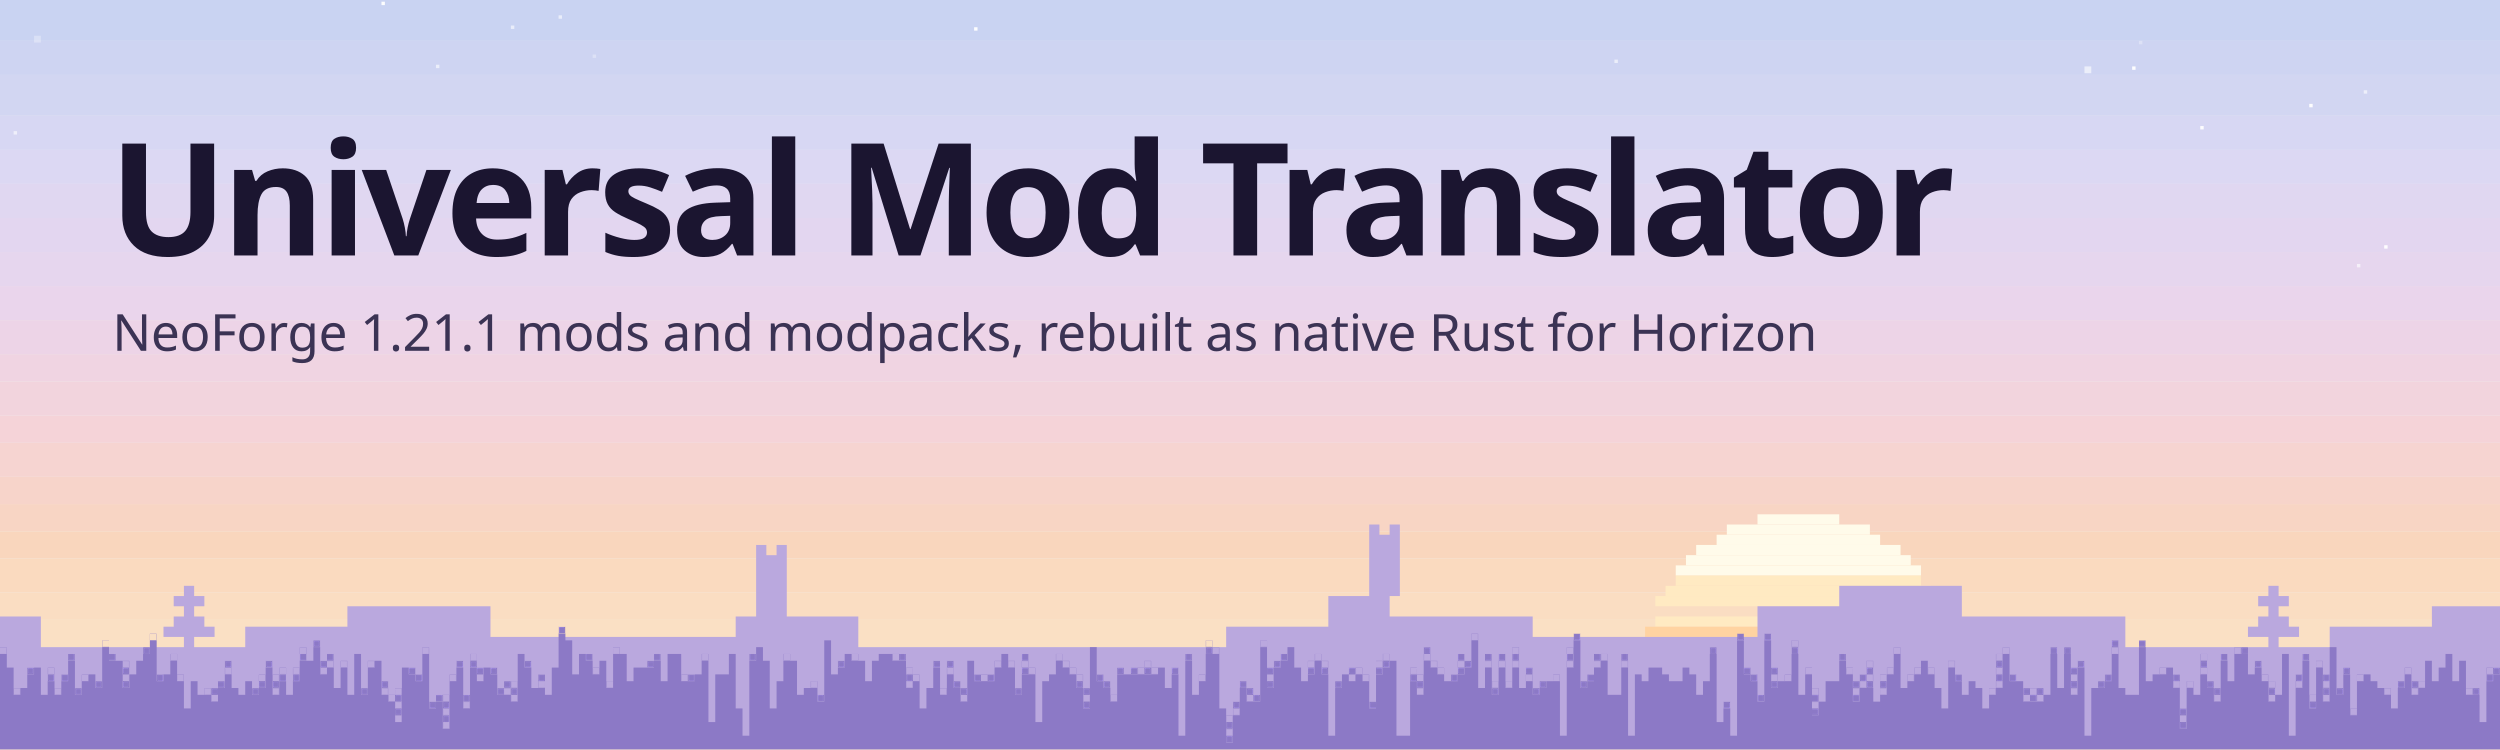
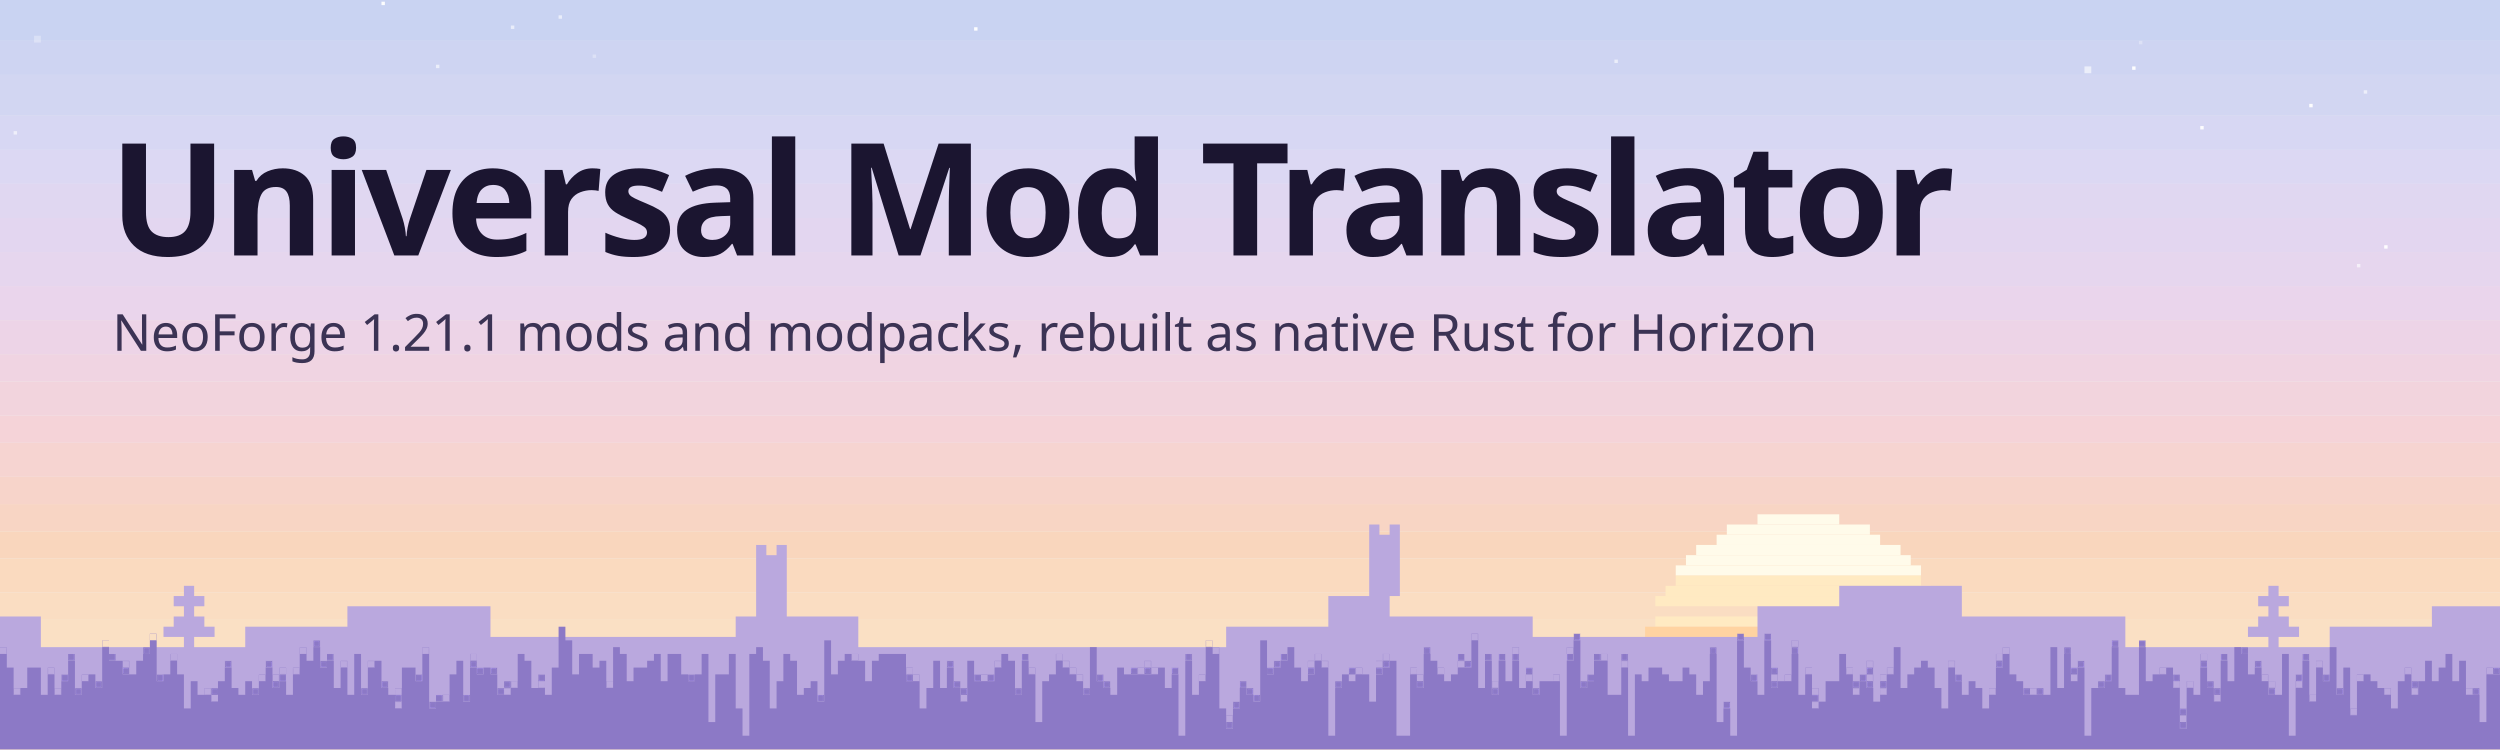
<svg xmlns="http://www.w3.org/2000/svg" viewBox="0 0 1468 440" width="1468" height="440" role="img" aria-labelledby="t d">
  <defs>
    <pattern id="scaffold" width="8" height="8" patternUnits="userSpaceOnUse">
      <rect width="4" height="4" fill="#8c79c6" />
      <rect x="4" y="4" width="4" height="4" fill="#8c79c6" />
    </pattern>
  </defs>
  <rect x="0" y="0" width="1468" height="24" fill="#c9d3f2" />
  <rect x="0" y="24" width="1468" height="20" fill="#ced4f2" />
  <rect x="0" y="44" width="1468" height="24" fill="#d2d6f2" />
  <rect x="0" y="68" width="1468" height="20" fill="#d7d7f3" />
  <rect x="0" y="88" width="1468" height="20" fill="#dcd8f3" />
  <rect x="0" y="108" width="1468" height="20" fill="#e0d7f1" />
  <rect x="0" y="128" width="1468" height="20" fill="#e3d6f0" />
  <rect x="0" y="148" width="1468" height="20" fill="#e6d6ee" />
  <rect x="0" y="168" width="1468" height="20" fill="#ead5ec" />
  <rect x="0" y="188" width="1468" height="20" fill="#edd4e7" />
  <rect x="0" y="208" width="1468" height="16" fill="#f0d4e2" />
  <rect x="0" y="224" width="1468" height="20" fill="#f2d4dd" />
  <rect x="0" y="244" width="1468" height="16" fill="#f5d3d8" />
  <rect x="0" y="260" width="1468" height="20" fill="#f6d4d1" />
  <rect x="0" y="280" width="1468" height="16" fill="#f7d4ca" />
  <rect x="0" y="296" width="1468" height="16" fill="#f8d5c4" />
  <rect x="0" y="312" width="1468" height="16" fill="#f9d6bd" />
  <rect x="0" y="328" width="1468" height="20" fill="#fadabf" />
  <rect x="0" y="348" width="1468" height="16" fill="#faddc2" />
  <rect x="0" y="364" width="1468" height="16" fill="#fae0c4" />
  <rect x="0" y="380" width="1468" height="68" fill="#fbe4c6" />
  <rect x="8" y="77" width="2" height="2" fill="#ffffff" opacity="0.6" />
  <rect x="1252" y="39" width="2" height="2" fill="#ffffff" opacity="0.95" />
  <rect x="224" y="1" width="2" height="2" fill="#ffffff" opacity="0.95" />
  <rect x="256" y="38" width="2" height="2" fill="#ffffff" opacity="0.6" />
  <rect x="1224" y="39" width="4" height="4" fill="#ffffff" opacity="0.6" />
  <rect x="300" y="15" width="2" height="2" fill="#ffffff" opacity="0.6" />
  <rect x="572" y="16" width="2" height="2" fill="#ffffff" opacity="0.95" />
  <rect x="1356" y="61" width="2" height="2" fill="#ffffff" opacity="0.95" />
  <rect x="1384" y="155" width="2" height="2" fill="#ffffff" opacity="0.6" />
  <rect x="1256" y="24" width="2" height="2" fill="#ffffff" opacity="0.3" />
  <rect x="1400" y="144" width="2" height="2" fill="#ffffff" opacity="0.95" />
  <rect x="328" y="9" width="2" height="2" fill="#ffffff" opacity="0.6" />
  <rect x="348" y="32" width="2" height="2" fill="#ffffff" opacity="0.3" />
  <rect x="1292" y="74" width="2" height="2" fill="#ffffff" opacity="0.95" />
  <rect x="20" y="21" width="4" height="4" fill="#ffffff" opacity="0.3" />
  <rect x="1388" y="53" width="2" height="2" fill="#ffffff" opacity="0.6" />
  <rect x="948" y="35" width="2" height="2" fill="#ffffff" opacity="0.6" />
  <rect x="1032" y="302" width="48" height="6" fill="#fffbea" />
  <rect x="1014" y="308" width="84" height="6" fill="#fffbea" />
  <rect x="1008" y="314" width="96" height="6" fill="#fffbea" />
  <rect x="996" y="320" width="120" height="6" fill="#fffbea" />
  <rect x="990" y="326" width="132" height="6" fill="#fffbea" />
  <rect x="984" y="332" width="144" height="6" fill="#fffbea" />
  <rect x="984" y="338" width="144" height="6" fill="#ffeac2" />
  <rect x="978" y="344" width="156" height="6" fill="#ffeac2" />
  <rect x="972" y="350" width="168" height="6" fill="#ffeac2" />
  <rect x="972" y="362" width="168" height="6" fill="#ffeac2" />
  <rect x="966" y="368" width="180" height="6" fill="#ffd3a1" />
  <rect x="966" y="380" width="180" height="6" fill="#ffd3a1" />
  <rect x="966" y="386" width="180" height="6" fill="#ffd3a1" />
  <path fill="#baa8de" d="M-612 380h108V440h-108ZM-504 368h60V440h-60ZM-444 350h36V440h-36ZM-408 362h84V440h-84ZM-324 374h132V440h-132ZM-192 356h48V440h-48ZM-144 344h72V440h-72ZM-72 362h96V440h-96ZM24 380h120V440h-120ZM144 368h60V440h-60ZM204 356h84V440h-84ZM288 374h144V440h-144ZM432 362h72V440h-72ZM504 380h108V440h-108ZM-420 308h6v6h-6ZM-408 308h6v6h-6ZM-420 314h6v6h-6ZM-414 314h6v6h-6ZM-408 314h6v6h-6ZM-420 320h6v6h-6ZM-414 320h6v6h-6ZM-408 320h6v6h-6ZM-420 326h6v6h-6ZM-414 326h6v6h-6ZM-408 326h6v6h-6ZM-420 332h6v6h-6ZM-414 332h6v6h-6ZM-408 332h6v6h-6ZM-420 338h6v6h-6ZM-414 338h6v6h-6ZM-408 338h6v6h-6ZM-420 344h6v6h-6ZM-414 344h6v6h-6ZM-408 344h6v6h-6ZM108 344h6v6h-6ZM102 350h6v6h-6ZM108 350h6v6h-6ZM114 350h6v6h-6ZM108 356h6v6h-6ZM102 362h6v6h-6ZM108 362h6v6h-6ZM114 362h6v6h-6ZM96 368h6v6h-6ZM102 368h6v6h-6ZM108 368h6v6h-6ZM114 368h6v6h-6ZM120 368h6v6h-6ZM108 374h6v6h-6ZM444 320h6v6h-6ZM456 320h6v6h-6ZM444 326h6v6h-6ZM450 326h6v6h-6ZM456 326h6v6h-6ZM444 332h6v6h-6ZM450 332h6v6h-6ZM456 332h6v6h-6ZM444 338h6v6h-6ZM450 338h6v6h-6ZM456 338h6v6h-6ZM444 344h6v6h-6ZM450 344h6v6h-6ZM456 344h6v6h-6ZM444 350h6v6h-6ZM450 350h6v6h-6ZM456 350h6v6h-6ZM444 356h6v6h-6ZM450 356h6v6h-6ZM456 356h6v6h-6ZM612 380h108V440h-108ZM720 368h60V440h-60ZM780 350h36V440h-36ZM816 362h84V440h-84ZM900 374h132V440h-132ZM1032 356h48V440h-48ZM1080 344h72V440h-72ZM1152 362h96V440h-96ZM1248 380h120V440h-120ZM1368 368h60V440h-60ZM1428 356h84V440h-84ZM1512 374h144V440h-144ZM1656 362h72V440h-72ZM1728 380h108V440h-108ZM804 308h6v6h-6ZM816 308h6v6h-6ZM804 314h6v6h-6ZM810 314h6v6h-6ZM816 314h6v6h-6ZM804 320h6v6h-6ZM810 320h6v6h-6ZM816 320h6v6h-6ZM804 326h6v6h-6ZM810 326h6v6h-6ZM816 326h6v6h-6ZM804 332h6v6h-6ZM810 332h6v6h-6ZM816 332h6v6h-6ZM804 338h6v6h-6ZM810 338h6v6h-6ZM816 338h6v6h-6ZM804 344h6v6h-6ZM810 344h6v6h-6ZM816 344h6v6h-6ZM1332 344h6v6h-6ZM1326 350h6v6h-6ZM1332 350h6v6h-6ZM1338 350h6v6h-6ZM1332 356h6v6h-6ZM1326 362h6v6h-6ZM1332 362h6v6h-6ZM1338 362h6v6h-6ZM1320 368h6v6h-6ZM1326 368h6v6h-6ZM1332 368h6v6h-6ZM1338 368h6v6h-6ZM1344 368h6v6h-6ZM1332 374h6v6h-6ZM1668 320h6v6h-6ZM1680 320h6v6h-6ZM1668 326h6v6h-6ZM1674 326h6v6h-6ZM1680 326h6v6h-6ZM1668 332h6v6h-6ZM1674 332h6v6h-6ZM1680 332h6v6h-6ZM1668 338h6v6h-6ZM1674 338h6v6h-6ZM1680 338h6v6h-6ZM1668 344h6v6h-6ZM1674 344h6v6h-6ZM1680 344h6v6h-6ZM1668 350h6v6h-6ZM1674 350h6v6h-6ZM1680 350h6v6h-6ZM1668 356h6v6h-6ZM1674 356h6v6h-6ZM1680 356h6v6h-6Z" />
-   <path fill="url(#scaffold)" d="M0 380h4v4h-4ZM8 404h4v4h-4ZM16 392h4v4h-4ZM28 392h4v8h-4ZM32 404h4v4h-4ZM36 396h4v4h-4ZM40 384h4v4h-4ZM44 404h4v4h-4ZM48 396h4v4h-4ZM56 400h4v4h-4ZM60 376h4v4h-4ZM64 384h4v4h-4ZM72 388h4v16h-4ZM84 380h4v4h-4ZM88 372h4v4h-4ZM92 396h4v4h-4ZM100 384h4v4h-4ZM104 396h4v4h-4ZM120 404h4v4h-4ZM124 404h4v8h-4ZM128 400h4v4h-4ZM132 388h4v8h-4ZM148 404h4v4h-4ZM152 396h4v8h-4ZM156 388h4v4h-4ZM160 396h4v12h-4ZM164 392h4v8h-4ZM172 392h4v8h-4ZM176 380h4v8h-4ZM184 376h4v4h-4ZM188 388h4v8h-4ZM192 384h4v8h-4ZM200 388h4v4h-4ZM212 404h4v4h-4ZM216 388h4v4h-4ZM224 400h4v8h-4ZM228 408h4v4h-4ZM232 404h4v20h-4ZM240 392h4v4h-4ZM244 396h4v4h-4ZM248 380h4v4h-4ZM252 412h4v4h-4ZM256 408h4v4h-4ZM260 408h4v20h-4ZM264 396h4v4h-4ZM268 388h4v4h-4ZM272 408h4v8h-4ZM276 384h4v8h-4ZM280 392h4v8h-4ZM288 392h4v4h-4ZM292 404h4v4h-4ZM296 400h4v8h-4ZM300 400h4v12h-4ZM308 388h4v4h-4ZM316 396h4v8h-4ZM328 368h4v4h-4ZM344 384h4v4h-4ZM348 392h4v4h-4ZM356 400h4v4h-4ZM360 380h4v4h-4ZM380 388h4v4h-4ZM384 384h4v4h-4ZM400 396h4v4h-4ZM404 396h4v4h-4ZM412 384h4v4h-4ZM440 384h4v4h-4ZM460 384h4v4h-4ZM476 400h4v4h-4ZM480 408h4v4h-4ZM492 388h4v4h-4ZM500 384h4v4h-4ZM524 384h4v4h-4ZM528 384h4v4h-4ZM532 392h4v12h-4ZM536 396h4v4h-4ZM548 388h4v4h-4ZM552 404h4v4h-4ZM556 388h4v8h-4ZM560 400h4v4h-4ZM564 404h4v8h-4ZM572 396h4v4h-4ZM576 396h4v4h-4ZM580 396h4v4h-4ZM584 388h4v4h-4ZM592 388h4v4h-4ZM596 404h4v4h-4ZM600 384h4v12h-4ZM604 392h4v4h-4ZM620 384h4v4h-4ZM624 388h4v4h-4ZM628 392h4v4h-4ZM632 396h4v8h-4ZM636 404h4v12h-4ZM644 396h4v4h-4ZM648 400h4v4h-4ZM652 408h4v4h-4ZM656 392h4v4h-4ZM664 392h4v4h-4ZM668 392h4v4h-4ZM672 388h4v8h-4ZM676 392h4v4h-4ZM688 392h4v4h-4ZM696 384h4v4h-4ZM704 396h4v4h-4ZM708 376h4v8h-4ZM712 380h4v4h-4ZM720 420h4v16h-4ZM724 412h4v8h-4ZM728 400h4v4h-4ZM732 404h4v8h-4ZM736 408h4v4h-4ZM740 376h4v4h-4ZM744 392h4v12h-4ZM748 388h4v4h-4ZM752 384h4v4h-4ZM768 388h4v8h-4ZM772 384h4v4h-4ZM776 388h4v8h-4ZM784 400h4v4h-4ZM792 392h4v8h-4ZM796 392h4v4h-4ZM800 396h4v4h-4ZM804 412h4v4h-4ZM808 388h4v8h-4ZM812 384h4v8h-4ZM828 392h4v8h-4ZM832 396h4v12h-4ZM836 380h4v8h-4ZM840 388h4v4h-4ZM844 392h4v4h-4ZM852 396h4v4h-4ZM856 384h4v12h-4ZM860 388h4v4h-4ZM864 372h4v4h-4ZM872 384h4v8h-4ZM876 400h4v8h-4ZM880 384h4v8h-4ZM884 400h4v4h-4ZM888 380h4v12h-4ZM896 392h4v8h-4ZM900 404h4v4h-4ZM904 400h4v4h-4ZM912 396h4v4h-4ZM920 380h4v12h-4ZM924 372h4v4h-4ZM928 400h4v4h-4ZM932 396h4v4h-4ZM936 384h4v8h-4ZM940 384h4v4h-4ZM952 384h4v8h-4ZM1004 380h4v4h-4ZM1012 412h4v4h-4ZM1020 372h4v4h-4ZM1024 392h4v4h-4ZM1028 396h4v4h-4ZM1032 408h4v4h-4ZM1036 372h4v4h-4ZM1040 392h4v12h-4ZM1048 396h4v4h-4ZM1052 376h4v8h-4ZM1060 392h4v4h-4ZM1064 404h4v16h-4ZM1080 384h4v4h-4ZM1084 392h4v4h-4ZM1088 400h4v12h-4ZM1092 396h4v8h-4ZM1096 388h4v16h-4ZM1104 396h4v12h-4ZM1108 392h4v4h-4ZM1112 380h4v4h-4ZM1120 396h4v4h-4ZM1124 392h4v4h-4ZM1132 392h4v4h-4ZM1144 388h4v4h-4ZM1148 396h4v4h-4ZM1168 404h4v4h-4ZM1172 384h4v20h-4ZM1176 380h4v4h-4ZM1180 396h4v4h-4ZM1188 404h4v8h-4ZM1192 404h4v8h-4ZM1196 404h4v8h-4ZM1204 380h4v4h-4ZM1212 380h4v4h-4ZM1216 392h4v16h-4ZM1220 388h4v4h-4ZM1232 400h4v4h-4ZM1236 396h4v4h-4ZM1240 376h4v8h-4ZM1256 376h4v4h-4ZM1268 392h4v4h-4ZM1276 396h4v8h-4ZM1280 416h4v12h-4ZM1284 400h4v4h-4ZM1292 384h4v12h-4ZM1296 400h4v4h-4ZM1300 404h4v8h-4ZM1304 384h4v4h-4ZM1312 380h4v4h-4ZM1316 380h4v4h-4ZM1324 388h4v4h-4ZM1328 396h4v4h-4ZM1332 400h4v12h-4ZM1348 396h4v8h-4ZM1352 384h4v4h-4ZM1356 408h4v8h-4ZM1360 388h4v4h-4ZM1364 396h4v16h-4ZM1372 404h4v4h-4ZM1376 392h4v4h-4ZM1380 416h4v4h-4ZM1384 396h4v4h-4ZM1400 404h4v4h-4ZM1408 400h4v4h-4ZM1412 392h4v4h-4ZM1416 400h4v8h-4ZM1420 400h4v4h-4ZM1448 404h4v4h-4ZM1452 404h4v4h-4ZM1460 392h4v8h-4ZM1464 392h4v4h-4Z" />
-   <path fill="#8c79c6" d="M0 384h4V440h-4ZM4 392h4V440h-4ZM8 408h4V440h-4ZM12 404h4V440h-4ZM16 396h4V440h-4ZM20 392h4V440h-4ZM24 408h4V440h-4ZM28 400h4V440h-4ZM32 408h4V440h-4ZM36 400h4V440h-4ZM40 388h4V440h-4ZM44 408h4V440h-4ZM48 400h4V440h-4ZM52 396h4V440h-4ZM56 404h4V440h-4ZM60 380h4V440h-4ZM64 388h4V440h-4ZM68 388h4V440h-4ZM72 404h4V440h-4ZM76 396h4V440h-4ZM80 388h4V440h-4ZM84 384h4V440h-4ZM88 376h4V440h-4ZM92 400h4V440h-4ZM96 396h4V440h-4ZM100 388h4V440h-4ZM104 400h4V440h-4ZM108 416h4V440h-4ZM112 400h4V440h-4ZM116 408h4V440h-4ZM120 408h4V440h-4ZM124 412h4V440h-4ZM128 404h4V440h-4ZM132 396h4V440h-4ZM136 404h4V440h-4ZM140 408h4V440h-4ZM144 400h4V440h-4ZM148 408h4V440h-4ZM152 404h4V440h-4ZM156 392h4V440h-4ZM160 408h4V440h-4ZM164 400h4V440h-4ZM168 408h4V440h-4ZM172 400h4V440h-4ZM176 388h4V440h-4ZM180 388h4V440h-4ZM184 380h4V440h-4ZM188 396h4V440h-4ZM192 392h4V440h-4ZM196 404h4V440h-4ZM200 392h4V440h-4ZM204 408h4V440h-4ZM208 384h4V440h-4ZM212 408h4V440h-4ZM216 392h4V440h-4ZM220 388h4V440h-4ZM224 408h4V440h-4ZM228 412h4V440h-4ZM232 424h4V440h-4ZM236 392h4V440h-4ZM240 396h4V440h-4ZM244 400h4V440h-4ZM248 384h4V440h-4ZM252 416h4V440h-4ZM256 412h4V440h-4ZM260 428h4V440h-4ZM264 400h4V440h-4ZM268 392h4V440h-4ZM272 416h4V440h-4ZM276 392h4V440h-4ZM280 400h4V440h-4ZM284 392h4V440h-4ZM288 396h4V440h-4ZM292 408h4V440h-4ZM296 408h4V440h-4ZM300 412h4V440h-4ZM304 384h4V440h-4ZM308 392h4V440h-4ZM312 404h4V440h-4ZM316 404h4V440h-4ZM320 408h4V440h-4ZM324 392h4V440h-4ZM328 372h4V440h-4ZM332 376h4V440h-4ZM336 396h4V440h-4ZM340 384h4V440h-4ZM344 388h4V440h-4ZM348 396h4V440h-4ZM352 388h4V440h-4ZM356 404h4V440h-4ZM360 384h4V440h-4ZM364 384h4V440h-4ZM368 400h4V440h-4ZM372 392h4V440h-4ZM376 392h4V440h-4ZM380 392h4V440h-4ZM384 388h4V440h-4ZM388 400h4V440h-4ZM392 384h4V440h-4ZM396 384h4V440h-4ZM400 400h4V440h-4ZM404 400h4V440h-4ZM408 396h4V440h-4ZM412 388h4V440h-4ZM416 424h4V440h-4ZM420 396h4V440h-4ZM424 396h4V440h-4ZM428 384h4V440h-4ZM432 416h4V440h-4ZM436 432h4V440h-4ZM440 388h4V440h-4ZM444 380h4V440h-4ZM448 388h4V440h-4ZM452 416h4V440h-4ZM456 400h4V440h-4ZM460 388h4V440h-4ZM464 388h4V440h-4ZM468 408h4V440h-4ZM472 404h4V440h-4ZM476 404h4V440h-4ZM480 412h4V440h-4ZM484 376h4V440h-4ZM488 396h4V440h-4ZM492 392h4V440h-4ZM496 384h4V440h-4ZM500 388h4V440h-4ZM504 388h4V440h-4ZM508 400h4V440h-4ZM512 388h4V440h-4ZM516 384h4V440h-4ZM520 384h4V440h-4ZM524 388h4V440h-4ZM528 388h4V440h-4ZM532 404h4V440h-4ZM536 400h4V440h-4ZM540 416h4V440h-4ZM544 404h4V440h-4ZM548 392h4V440h-4ZM552 408h4V440h-4ZM556 396h4V440h-4ZM560 404h4V440h-4ZM564 412h4V440h-4ZM568 388h4V440h-4ZM572 400h4V440h-4ZM576 400h4V440h-4ZM580 400h4V440h-4ZM584 392h4V440h-4ZM588 384h4V440h-4ZM592 392h4V440h-4ZM596 408h4V440h-4ZM600 396h4V440h-4ZM604 396h4V440h-4ZM608 424h4V440h-4ZM612 400h4V440h-4ZM616 396h4V440h-4ZM620 388h4V440h-4ZM624 392h4V440h-4ZM628 396h4V440h-4ZM632 404h4V440h-4ZM636 416h4V440h-4ZM640 380h4V440h-4ZM644 400h4V440h-4ZM648 404h4V440h-4ZM652 412h4V440h-4ZM656 396h4V440h-4ZM660 396h4V440h-4ZM664 396h4V440h-4ZM668 396h4V440h-4ZM672 396h4V440h-4ZM676 396h4V440h-4ZM680 392h4V440h-4ZM684 404h4V440h-4ZM688 396h4V440h-4ZM692 432h4V440h-4ZM696 388h4V440h-4ZM700 408h4V440h-4ZM704 400h4V440h-4ZM708 384h4V440h-4ZM712 384h4V440h-4ZM716 416h4V440h-4ZM720 436h4V440h-4ZM724 420h4V440h-4ZM728 404h4V440h-4ZM732 412h4V440h-4ZM736 412h4V440h-4ZM740 380h4V440h-4ZM744 404h4V440h-4ZM748 392h4V440h-4ZM752 388h4V440h-4ZM756 380h4V440h-4ZM760 392h4V440h-4ZM764 400h4V440h-4ZM768 396h4V440h-4ZM772 388h4V440h-4ZM776 396h4V440h-4ZM780 432h4V440h-4ZM784 404h4V440h-4ZM788 396h4V440h-4ZM792 400h4V440h-4ZM796 396h4V440h-4ZM800 400h4V440h-4ZM804 416h4V440h-4ZM808 396h4V440h-4ZM812 392h4V440h-4ZM816 388h4V440h-4ZM820 432h4V440h-4ZM824 432h4V440h-4ZM828 400h4V440h-4ZM832 408h4V440h-4ZM836 388h4V440h-4ZM840 392h4V440h-4ZM844 396h4V440h-4ZM848 400h4V440h-4ZM852 400h4V440h-4ZM856 396h4V440h-4ZM860 392h4V440h-4ZM864 376h4V440h-4ZM868 404h4V440h-4ZM872 392h4V440h-4ZM876 408h4V440h-4ZM880 392h4V440h-4ZM884 404h4V440h-4ZM888 392h4V440h-4ZM892 404h4V440h-4ZM896 400h4V440h-4ZM900 408h4V440h-4ZM904 404h4V440h-4ZM908 400h4V440h-4ZM912 400h4V440h-4ZM916 432h4V440h-4ZM920 392h4V440h-4ZM924 376h4V440h-4ZM928 404h4V440h-4ZM932 400h4V440h-4ZM936 392h4V440h-4ZM940 388h4V440h-4ZM944 408h4V440h-4ZM948 408h4V440h-4ZM952 392h4V440h-4ZM956 432h4V440h-4ZM960 396h4V440h-4ZM964 400h4V440h-4ZM968 392h4V440h-4ZM972 392h4V440h-4ZM976 396h4V440h-4ZM980 400h4V440h-4ZM984 400h4V440h-4ZM988 392h4V440h-4ZM992 396h4V440h-4ZM996 408h4V440h-4ZM1000 400h4V440h-4ZM1004 384h4V440h-4ZM1008 424h4V440h-4ZM1012 416h4V440h-4ZM1016 432h4V440h-4ZM1020 376h4V440h-4ZM1024 396h4V440h-4ZM1028 400h4V440h-4ZM1032 412h4V440h-4ZM1036 376h4V440h-4ZM1040 404h4V440h-4ZM1044 400h4V440h-4ZM1048 400h4V440h-4ZM1052 384h4V440h-4ZM1056 408h4V440h-4ZM1060 396h4V440h-4ZM1064 420h4V440h-4ZM1068 412h4V440h-4ZM1072 400h4V440h-4ZM1076 400h4V440h-4ZM1080 388h4V440h-4ZM1084 396h4V440h-4ZM1088 412h4V440h-4ZM1092 404h4V440h-4ZM1096 404h4V440h-4ZM1100 412h4V440h-4ZM1104 408h4V440h-4ZM1108 396h4V440h-4ZM1112 384h4V440h-4ZM1116 404h4V440h-4ZM1120 400h4V440h-4ZM1124 396h4V440h-4ZM1128 388h4V440h-4ZM1132 396h4V440h-4ZM1136 404h4V440h-4ZM1140 416h4V440h-4ZM1144 392h4V440h-4ZM1148 400h4V440h-4ZM1152 408h4V440h-4ZM1156 400h4V440h-4ZM1160 404h4V440h-4ZM1164 416h4V440h-4ZM1168 408h4V440h-4ZM1172 404h4V440h-4ZM1176 384h4V440h-4ZM1180 400h4V440h-4ZM1184 400h4V440h-4ZM1188 412h4V440h-4ZM1192 412h4V440h-4ZM1196 412h4V440h-4ZM1200 408h4V440h-4ZM1204 384h4V440h-4ZM1208 404h4V440h-4ZM1212 384h4V440h-4ZM1216 408h4V440h-4ZM1220 392h4V440h-4ZM1224 432h4V440h-4ZM1228 404h4V440h-4ZM1232 404h4V440h-4ZM1236 400h4V440h-4ZM1240 384h4V440h-4ZM1244 404h4V440h-4ZM1248 408h4V440h-4ZM1252 408h4V440h-4ZM1256 380h4V440h-4ZM1260 400h4V440h-4ZM1264 396h4V440h-4ZM1268 396h4V440h-4ZM1272 392h4V440h-4ZM1276 404h4V440h-4ZM1280 428h4V440h-4ZM1284 404h4V440h-4ZM1288 408h4V440h-4ZM1292 396h4V440h-4ZM1296 404h4V440h-4ZM1300 412h4V440h-4ZM1304 388h4V440h-4ZM1308 400h4V440h-4ZM1312 384h4V440h-4ZM1316 384h4V440h-4ZM1320 396h4V440h-4ZM1324 392h4V440h-4ZM1328 400h4V440h-4ZM1332 412h4V440h-4ZM1336 408h4V440h-4ZM1340 384h4V440h-4ZM1344 432h4V440h-4ZM1348 404h4V440h-4ZM1352 388h4V440h-4ZM1356 416h4V440h-4ZM1360 392h4V440h-4ZM1364 412h4V440h-4ZM1368 380h4V440h-4ZM1372 408h4V440h-4ZM1376 396h4V440h-4ZM1380 420h4V440h-4ZM1384 400h4V440h-4ZM1388 396h4V440h-4ZM1392 400h4V440h-4ZM1396 404h4V440h-4ZM1400 408h4V440h-4ZM1404 416h4V440h-4ZM1408 404h4V440h-4ZM1412 396h4V440h-4ZM1416 408h4V440h-4ZM1420 404h4V440h-4ZM1424 388h4V440h-4ZM1428 400h4V440h-4ZM1432 392h4V440h-4ZM1436 384h4V440h-4ZM1440 400h4V440h-4ZM1444 388h4V440h-4ZM1448 408h4V440h-4ZM1452 408h4V440h-4ZM1456 424h4V440h-4ZM1460 400h4V440h-4ZM1464 396h4V440h-4Z" />
+   <path fill="url(#scaffold)" d="M0 380h4v4h-4ZM8 404h4v4h-4ZM28 392h4v4h-4ZM32 404h4v4h-4ZM36 396h4v4h-4ZM40 384h4v4h-4ZM44 404h4v4h-4ZM48 396h4v4h-4ZM56 400h4v4h-4ZM60 376h4v4h-4ZM64 384h4v4h-4ZM72 388h4v8h-4ZM84 380h4v4h-4ZM88 372h4v4h-4ZM92 396h4v4h-4ZM100 384h4v4h-4ZM120 404h4v4h-4ZM124 404h4v8h-4ZM132 388h4v4h-4ZM148 404h4v4h-4ZM152 396h4v4h-4ZM156 388h4v4h-4ZM160 396h4v8h-4ZM164 392h4v8h-4ZM172 392h4v4h-4ZM176 380h4v4h-4ZM184 376h4v4h-4ZM188 388h4v4h-4ZM192 384h4v4h-4ZM200 388h4v4h-4ZM212 404h4v4h-4ZM216 388h4v4h-4ZM224 400h4v4h-4ZM232 404h4v12h-4ZM244 396h4v4h-4ZM248 380h4v4h-4ZM252 412h4v4h-4ZM256 408h4v4h-4ZM260 408h4v4h-4ZM272 408h4v4h-4ZM276 384h4v8h-4ZM280 392h4v4h-4ZM288 392h4v4h-4ZM292 404h4v4h-4ZM296 400h4v8h-4ZM300 400h4v4h-4ZM316 396h4v8h-4ZM356 400h4v4h-4ZM404 396h4v4h-4ZM480 408h4v4h-4ZM500 384h4v4h-4ZM532 392h4v8h-4ZM536 396h4v4h-4ZM556 388h4v4h-4ZM560 400h4v4h-4ZM564 404h4v8h-4ZM572 396h4v4h-4ZM576 396h4v4h-4ZM580 396h4v4h-4ZM584 388h4v4h-4ZM596 404h4v4h-4ZM600 384h4v4h-4ZM604 392h4v4h-4ZM620 384h4v4h-4ZM624 388h4v4h-4ZM628 392h4v4h-4ZM632 396h4v4h-4ZM636 404h4v4h-4ZM644 396h4v4h-4ZM648 400h4v4h-4ZM664 392h4v4h-4ZM668 392h4v4h-4ZM672 388h4v8h-4ZM676 392h4v4h-4ZM688 392h4v4h-4ZM696 384h4v4h-4ZM704 396h4v4h-4ZM708 376h4v4h-4ZM712 380h4v4h-4ZM720 420h4v8h-4ZM724 412h4v4h-4ZM728 400h4v4h-4ZM732 404h4v4h-4ZM736 408h4v4h-4ZM744 392h4v4h-4ZM748 388h4v4h-4ZM752 384h4v4h-4ZM768 388h4v8h-4ZM772 384h4v4h-4ZM776 388h4v4h-4ZM784 400h4v4h-4ZM792 392h4v8h-4ZM796 392h4v4h-4ZM808 388h4v8h-4ZM812 384h4v8h-4ZM828 392h4v4h-4ZM832 396h4v8h-4ZM836 380h4v4h-4ZM844 392h4v4h-4ZM856 384h4v8h-4ZM860 388h4v4h-4ZM864 372h4v4h-4ZM872 384h4v4h-4ZM876 400h4v8h-4ZM880 384h4v4h-4ZM888 380h4v8h-4ZM896 392h4v8h-4ZM900 404h4v4h-4ZM912 396h4v4h-4ZM920 380h4v8h-4ZM924 372h4v4h-4ZM928 400h4v4h-4ZM932 396h4v4h-4ZM936 384h4v4h-4ZM940 384h4v4h-4ZM952 384h4v8h-4ZM1004 380h4v4h-4ZM1012 412h4v4h-4ZM1020 372h4v4h-4ZM1028 396h4v4h-4ZM1036 372h4v4h-4ZM1040 392h4v12h-4ZM1048 396h4v4h-4ZM1052 376h4v8h-4ZM1060 392h4v4h-4ZM1064 404h4v12h-4ZM1084 392h4v4h-4ZM1088 400h4v8h-4ZM1092 396h4v4h-4ZM1096 388h4v16h-4ZM1104 396h4v12h-4ZM1108 392h4v4h-4ZM1144 388h4v4h-4ZM1148 396h4v4h-4ZM1168 404h4v4h-4ZM1172 384h4v8h-4ZM1176 380h4v4h-4ZM1188 404h4v4h-4ZM1192 404h4v4h-4ZM1196 404h4v4h-4ZM1212 380h4v4h-4ZM1216 392h4v8h-4ZM1220 388h4v4h-4ZM1232 400h4v4h-4ZM1236 396h4v4h-4ZM1240 376h4v4h-4ZM1256 376h4v4h-4ZM1268 392h4v4h-4ZM1276 396h4v8h-4ZM1280 416h4v12h-4ZM1284 400h4v4h-4ZM1292 384h4v8h-4ZM1296 400h4v4h-4ZM1300 404h4v8h-4ZM1304 384h4v4h-4ZM1316 380h4v4h-4ZM1324 388h4v4h-4ZM1328 396h4v4h-4ZM1332 400h4v8h-4ZM1348 396h4v8h-4ZM1352 384h4v4h-4ZM1356 408h4v4h-4ZM1360 388h4v4h-4ZM1364 396h4v4h-4ZM1372 404h4v4h-4ZM1380 416h4v4h-4ZM1384 396h4v4h-4ZM1400 404h4v4h-4ZM1412 392h4v4h-4ZM1416 400h4v8h-4ZM1448 404h4v4h-4ZM1452 404h4v4h-4ZM1460 392h4v4h-4ZM1464 392h4v4h-4Z" />
+   <path fill="#8c79c6" d="M0 384h4V440h-4ZM4 392h4V440h-4ZM8 408h4V440h-4ZM12 404h4V440h-4ZM16 392h4V440h-4ZM20 392h4V440h-4ZM24 408h4V440h-4ZM28 396h4V440h-4ZM32 408h4V440h-4ZM36 400h4V440h-4ZM40 388h4V440h-4ZM44 408h4V440h-4ZM48 400h4V440h-4ZM52 396h4V440h-4ZM56 404h4V440h-4ZM60 380h4V440h-4ZM64 388h4V440h-4ZM68 388h4V440h-4ZM72 396h4V440h-4ZM76 396h4V440h-4ZM80 388h4V440h-4ZM84 384h4V440h-4ZM88 376h4V440h-4ZM92 400h4V440h-4ZM96 396h4V440h-4ZM100 388h4V440h-4ZM104 396h4V440h-4ZM108 416h4V440h-4ZM112 400h4V440h-4ZM116 408h4V440h-4ZM120 408h4V440h-4ZM124 412h4V440h-4ZM128 400h4V440h-4ZM132 392h4V440h-4ZM136 404h4V440h-4ZM140 408h4V440h-4ZM144 400h4V440h-4ZM148 408h4V440h-4ZM152 400h4V440h-4ZM156 392h4V440h-4ZM160 404h4V440h-4ZM164 400h4V440h-4ZM168 408h4V440h-4ZM172 396h4V440h-4ZM176 384h4V440h-4ZM180 388h4V440h-4ZM184 380h4V440h-4ZM188 392h4V440h-4ZM192 388h4V440h-4ZM196 404h4V440h-4ZM200 392h4V440h-4ZM204 408h4V440h-4ZM208 384h4V440h-4ZM212 408h4V440h-4ZM216 392h4V440h-4ZM220 388h4V440h-4ZM224 404h4V440h-4ZM228 408h4V440h-4ZM232 416h4V440h-4ZM236 392h4V440h-4ZM240 392h4V440h-4ZM244 400h4V440h-4ZM248 384h4V440h-4ZM252 416h4V440h-4ZM256 412h4V440h-4ZM260 412h4V440h-4ZM264 396h4V440h-4ZM268 388h4V440h-4ZM272 412h4V440h-4ZM276 392h4V440h-4ZM280 396h4V440h-4ZM284 392h4V440h-4ZM288 396h4V440h-4ZM292 408h4V440h-4ZM296 408h4V440h-4ZM300 404h4V440h-4ZM304 384h4V440h-4ZM308 388h4V440h-4ZM312 404h4V440h-4ZM316 404h4V440h-4ZM320 408h4V440h-4ZM324 392h4V440h-4ZM328 368h4V440h-4ZM332 376h4V440h-4ZM336 396h4V440h-4ZM340 384h4V440h-4ZM344 384h4V440h-4ZM348 392h4V440h-4ZM352 388h4V440h-4ZM356 404h4V440h-4ZM360 380h4V440h-4ZM364 384h4V440h-4ZM368 400h4V440h-4ZM372 392h4V440h-4ZM376 392h4V440h-4ZM380 388h4V440h-4ZM384 384h4V440h-4ZM388 400h4V440h-4ZM392 384h4V440h-4ZM396 384h4V440h-4ZM400 396h4V440h-4ZM404 400h4V440h-4ZM408 396h4V440h-4ZM412 384h4V440h-4ZM416 424h4V440h-4ZM420 396h4V440h-4ZM424 396h4V440h-4ZM428 384h4V440h-4ZM432 416h4V440h-4ZM436 432h4V440h-4ZM440 384h4V440h-4ZM444 380h4V440h-4ZM448 388h4V440h-4ZM452 416h4V440h-4ZM456 400h4V440h-4ZM460 384h4V440h-4ZM464 388h4V440h-4ZM468 408h4V440h-4ZM472 404h4V440h-4ZM476 400h4V440h-4ZM480 412h4V440h-4ZM484 376h4V440h-4ZM488 396h4V440h-4ZM492 388h4V440h-4ZM496 384h4V440h-4ZM500 388h4V440h-4ZM504 388h4V440h-4ZM508 400h4V440h-4ZM512 388h4V440h-4ZM516 384h4V440h-4ZM520 384h4V440h-4ZM524 384h4V440h-4ZM528 384h4V440h-4ZM532 400h4V440h-4ZM536 400h4V440h-4ZM540 416h4V440h-4ZM544 404h4V440h-4ZM548 388h4V440h-4ZM552 404h4V440h-4ZM556 392h4V440h-4ZM560 404h4V440h-4ZM564 412h4V440h-4ZM568 388h4V440h-4ZM572 400h4V440h-4ZM576 400h4V440h-4ZM580 400h4V440h-4ZM584 392h4V440h-4ZM588 384h4V440h-4ZM592 388h4V440h-4ZM596 408h4V440h-4ZM600 388h4V440h-4ZM604 396h4V440h-4ZM608 424h4V440h-4ZM612 400h4V440h-4ZM616 396h4V440h-4ZM620 388h4V440h-4ZM624 392h4V440h-4ZM628 396h4V440h-4ZM632 400h4V440h-4ZM636 408h4V440h-4ZM640 380h4V440h-4ZM644 400h4V440h-4ZM648 404h4V440h-4ZM652 408h4V440h-4ZM656 392h4V440h-4ZM660 396h4V440h-4ZM664 396h4V440h-4ZM668 396h4V440h-4ZM672 396h4V440h-4ZM676 396h4V440h-4ZM680 392h4V440h-4ZM684 404h4V440h-4ZM688 396h4V440h-4ZM692 432h4V440h-4ZM696 388h4V440h-4ZM700 408h4V440h-4ZM704 400h4V440h-4ZM708 380h4V440h-4ZM712 384h4V440h-4ZM716 416h4V440h-4ZM720 428h4V440h-4ZM724 416h4V440h-4ZM728 404h4V440h-4ZM732 408h4V440h-4ZM736 412h4V440h-4ZM740 376h4V440h-4ZM744 396h4V440h-4ZM748 392h4V440h-4ZM752 388h4V440h-4ZM756 380h4V440h-4ZM760 392h4V440h-4ZM764 400h4V440h-4ZM768 396h4V440h-4ZM772 388h4V440h-4ZM776 392h4V440h-4ZM780 432h4V440h-4ZM784 404h4V440h-4ZM788 396h4V440h-4ZM792 400h4V440h-4ZM796 396h4V440h-4ZM800 396h4V440h-4ZM804 412h4V440h-4ZM808 396h4V440h-4ZM812 392h4V440h-4ZM816 388h4V440h-4ZM820 432h4V440h-4ZM824 432h4V440h-4ZM828 396h4V440h-4ZM832 404h4V440h-4ZM836 384h4V440h-4ZM840 388h4V440h-4ZM844 396h4V440h-4ZM848 400h4V440h-4ZM852 396h4V440h-4ZM856 392h4V440h-4ZM860 392h4V440h-4ZM864 376h4V440h-4ZM868 404h4V440h-4ZM872 388h4V440h-4ZM876 408h4V440h-4ZM880 388h4V440h-4ZM884 400h4V440h-4ZM888 388h4V440h-4ZM892 404h4V440h-4ZM896 400h4V440h-4ZM900 408h4V440h-4ZM904 400h4V440h-4ZM908 400h4V440h-4ZM912 400h4V440h-4ZM916 432h4V440h-4ZM920 388h4V440h-4ZM924 376h4V440h-4ZM928 404h4V440h-4ZM932 400h4V440h-4ZM936 388h4V440h-4ZM940 388h4V440h-4ZM944 408h4V440h-4ZM948 408h4V440h-4ZM952 392h4V440h-4ZM956 432h4V440h-4ZM960 396h4V440h-4ZM964 400h4V440h-4ZM968 392h4V440h-4ZM972 392h4V440h-4ZM976 396h4V440h-4ZM980 400h4V440h-4ZM984 400h4V440h-4ZM988 392h4V440h-4ZM992 396h4V440h-4ZM996 408h4V440h-4ZM1000 400h4V440h-4ZM1004 384h4V440h-4ZM1008 424h4V440h-4ZM1012 416h4V440h-4ZM1016 432h4V440h-4ZM1020 376h4V440h-4ZM1024 392h4V440h-4ZM1028 400h4V440h-4ZM1032 408h4V440h-4ZM1036 376h4V440h-4ZM1040 404h4V440h-4ZM1044 400h4V440h-4ZM1048 400h4V440h-4ZM1052 384h4V440h-4ZM1056 408h4V440h-4ZM1060 396h4V440h-4ZM1064 416h4V440h-4ZM1068 412h4V440h-4ZM1072 400h4V440h-4ZM1076 400h4V440h-4ZM1080 384h4V440h-4ZM1084 396h4V440h-4ZM1088 408h4V440h-4ZM1092 400h4V440h-4ZM1096 404h4V440h-4ZM1100 412h4V440h-4ZM1104 408h4V440h-4ZM1108 396h4V440h-4ZM1112 380h4V440h-4ZM1116 404h4V440h-4ZM1120 396h4V440h-4ZM1124 392h4V440h-4ZM1128 388h4V440h-4ZM1132 392h4V440h-4ZM1136 404h4V440h-4ZM1140 416h4V440h-4ZM1144 392h4V440h-4ZM1148 400h4V440h-4ZM1152 408h4V440h-4ZM1156 400h4V440h-4ZM1160 404h4V440h-4ZM1164 416h4V440h-4ZM1168 408h4V440h-4ZM1172 392h4V440h-4ZM1176 384h4V440h-4ZM1180 396h4V440h-4ZM1184 400h4V440h-4ZM1188 408h4V440h-4ZM1192 408h4V440h-4ZM1196 408h4V440h-4ZM1200 408h4V440h-4ZM1204 380h4V440h-4ZM1208 404h4V440h-4ZM1212 384h4V440h-4ZM1216 400h4V440h-4ZM1220 392h4V440h-4ZM1224 432h4V440h-4ZM1228 404h4V440h-4ZM1232 404h4V440h-4ZM1236 400h4V440h-4ZM1240 380h4V440h-4ZM1244 404h4V440h-4ZM1248 408h4V440h-4ZM1252 408h4V440h-4ZM1256 380h4V440h-4ZM1260 400h4V440h-4ZM1264 396h4V440h-4ZM1268 396h4V440h-4ZM1272 392h4V440h-4ZM1276 404h4V440h-4ZM1280 428h4V440h-4ZM1284 404h4V440h-4ZM1288 408h4V440h-4ZM1292 392h4V440h-4ZM1296 404h4V440h-4ZM1300 412h4V440h-4ZM1304 388h4V440h-4ZM1308 400h4V440h-4ZM1312 380h4V440h-4ZM1316 384h4V440h-4ZM1320 396h4V440h-4ZM1324 392h4V440h-4ZM1328 400h4V440h-4ZM1332 408h4V440h-4ZM1336 408h4V440h-4ZM1340 384h4V440h-4ZM1344 432h4V440h-4ZM1348 404h4V440h-4ZM1352 388h4V440h-4ZM1356 412h4V440h-4ZM1360 392h4V440h-4ZM1364 400h4V440h-4ZM1368 380h4V440h-4ZM1372 408h4V440h-4ZM1376 392h4V440h-4ZM1380 420h4V440h-4ZM1384 400h4V440h-4ZM1388 396h4V440h-4ZM1392 400h4V440h-4ZM1396 404h4V440h-4ZM1400 408h4V440h-4ZM1404 416h4V440h-4ZM1408 400h4V440h-4ZM1412 396h4V440h-4ZM1416 408h4V440h-4ZM1420 400h4V440h-4ZM1424 388h4V440h-4ZM1428 400h4V440h-4ZM1432 392h4V440h-4ZM1436 384h4V440h-4ZM1440 400h4V440h-4ZM1444 388h4V440h-4ZM1448 408h4V440h-4ZM1452 408h4V440h-4ZM1456 424h4V440h-4ZM1460 396h4V440h-4ZM1464 396h4V440h-4Z" />
  <text x="64.0" y="150.0" font-family="'HZ Bricolage Display', sans-serif" font-weight="700" font-size="92" fill="#1b1530" letter-spacing="-3.22">Universal Mod Translator</text>
  <text x="66.0" y="206.0" font-family="'HZ Bricolage', sans-serif" font-weight="500" font-size="30" fill="#3b3354" letter-spacing="-0.15">NeoForge 1.21.1 mods and modpacks, rebuilt as native Rust for Horizon</text>
</svg>
